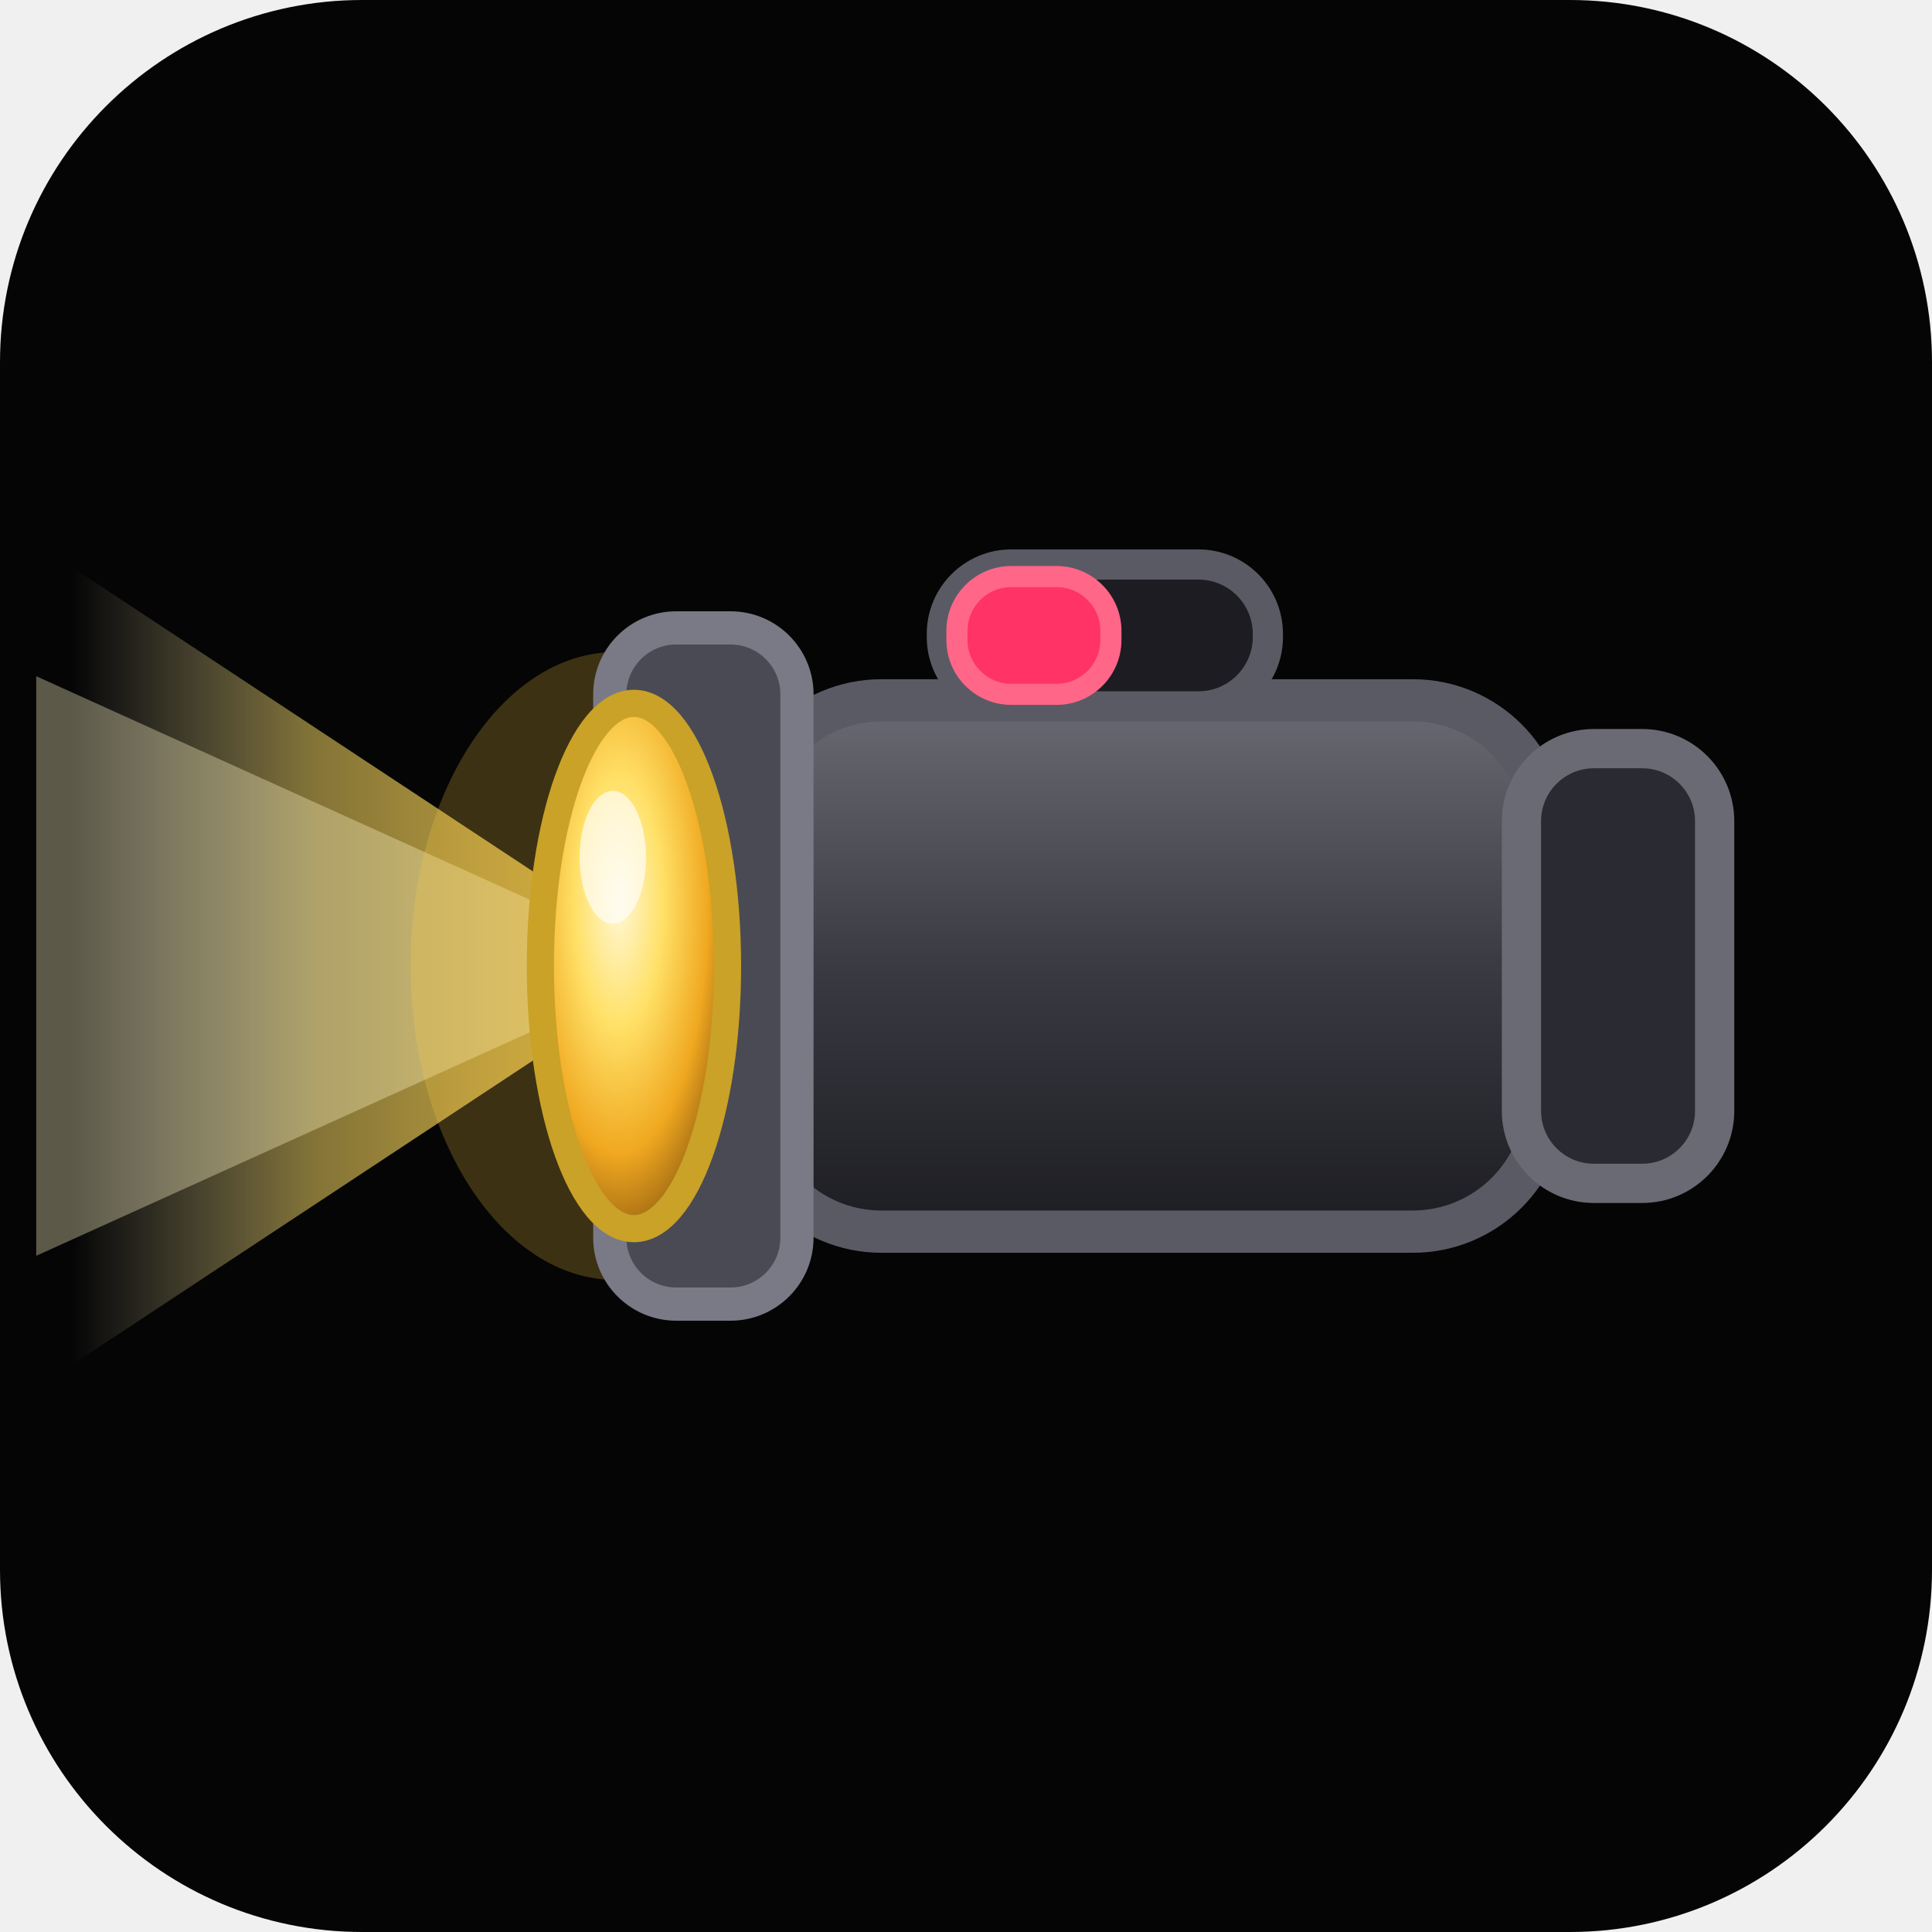
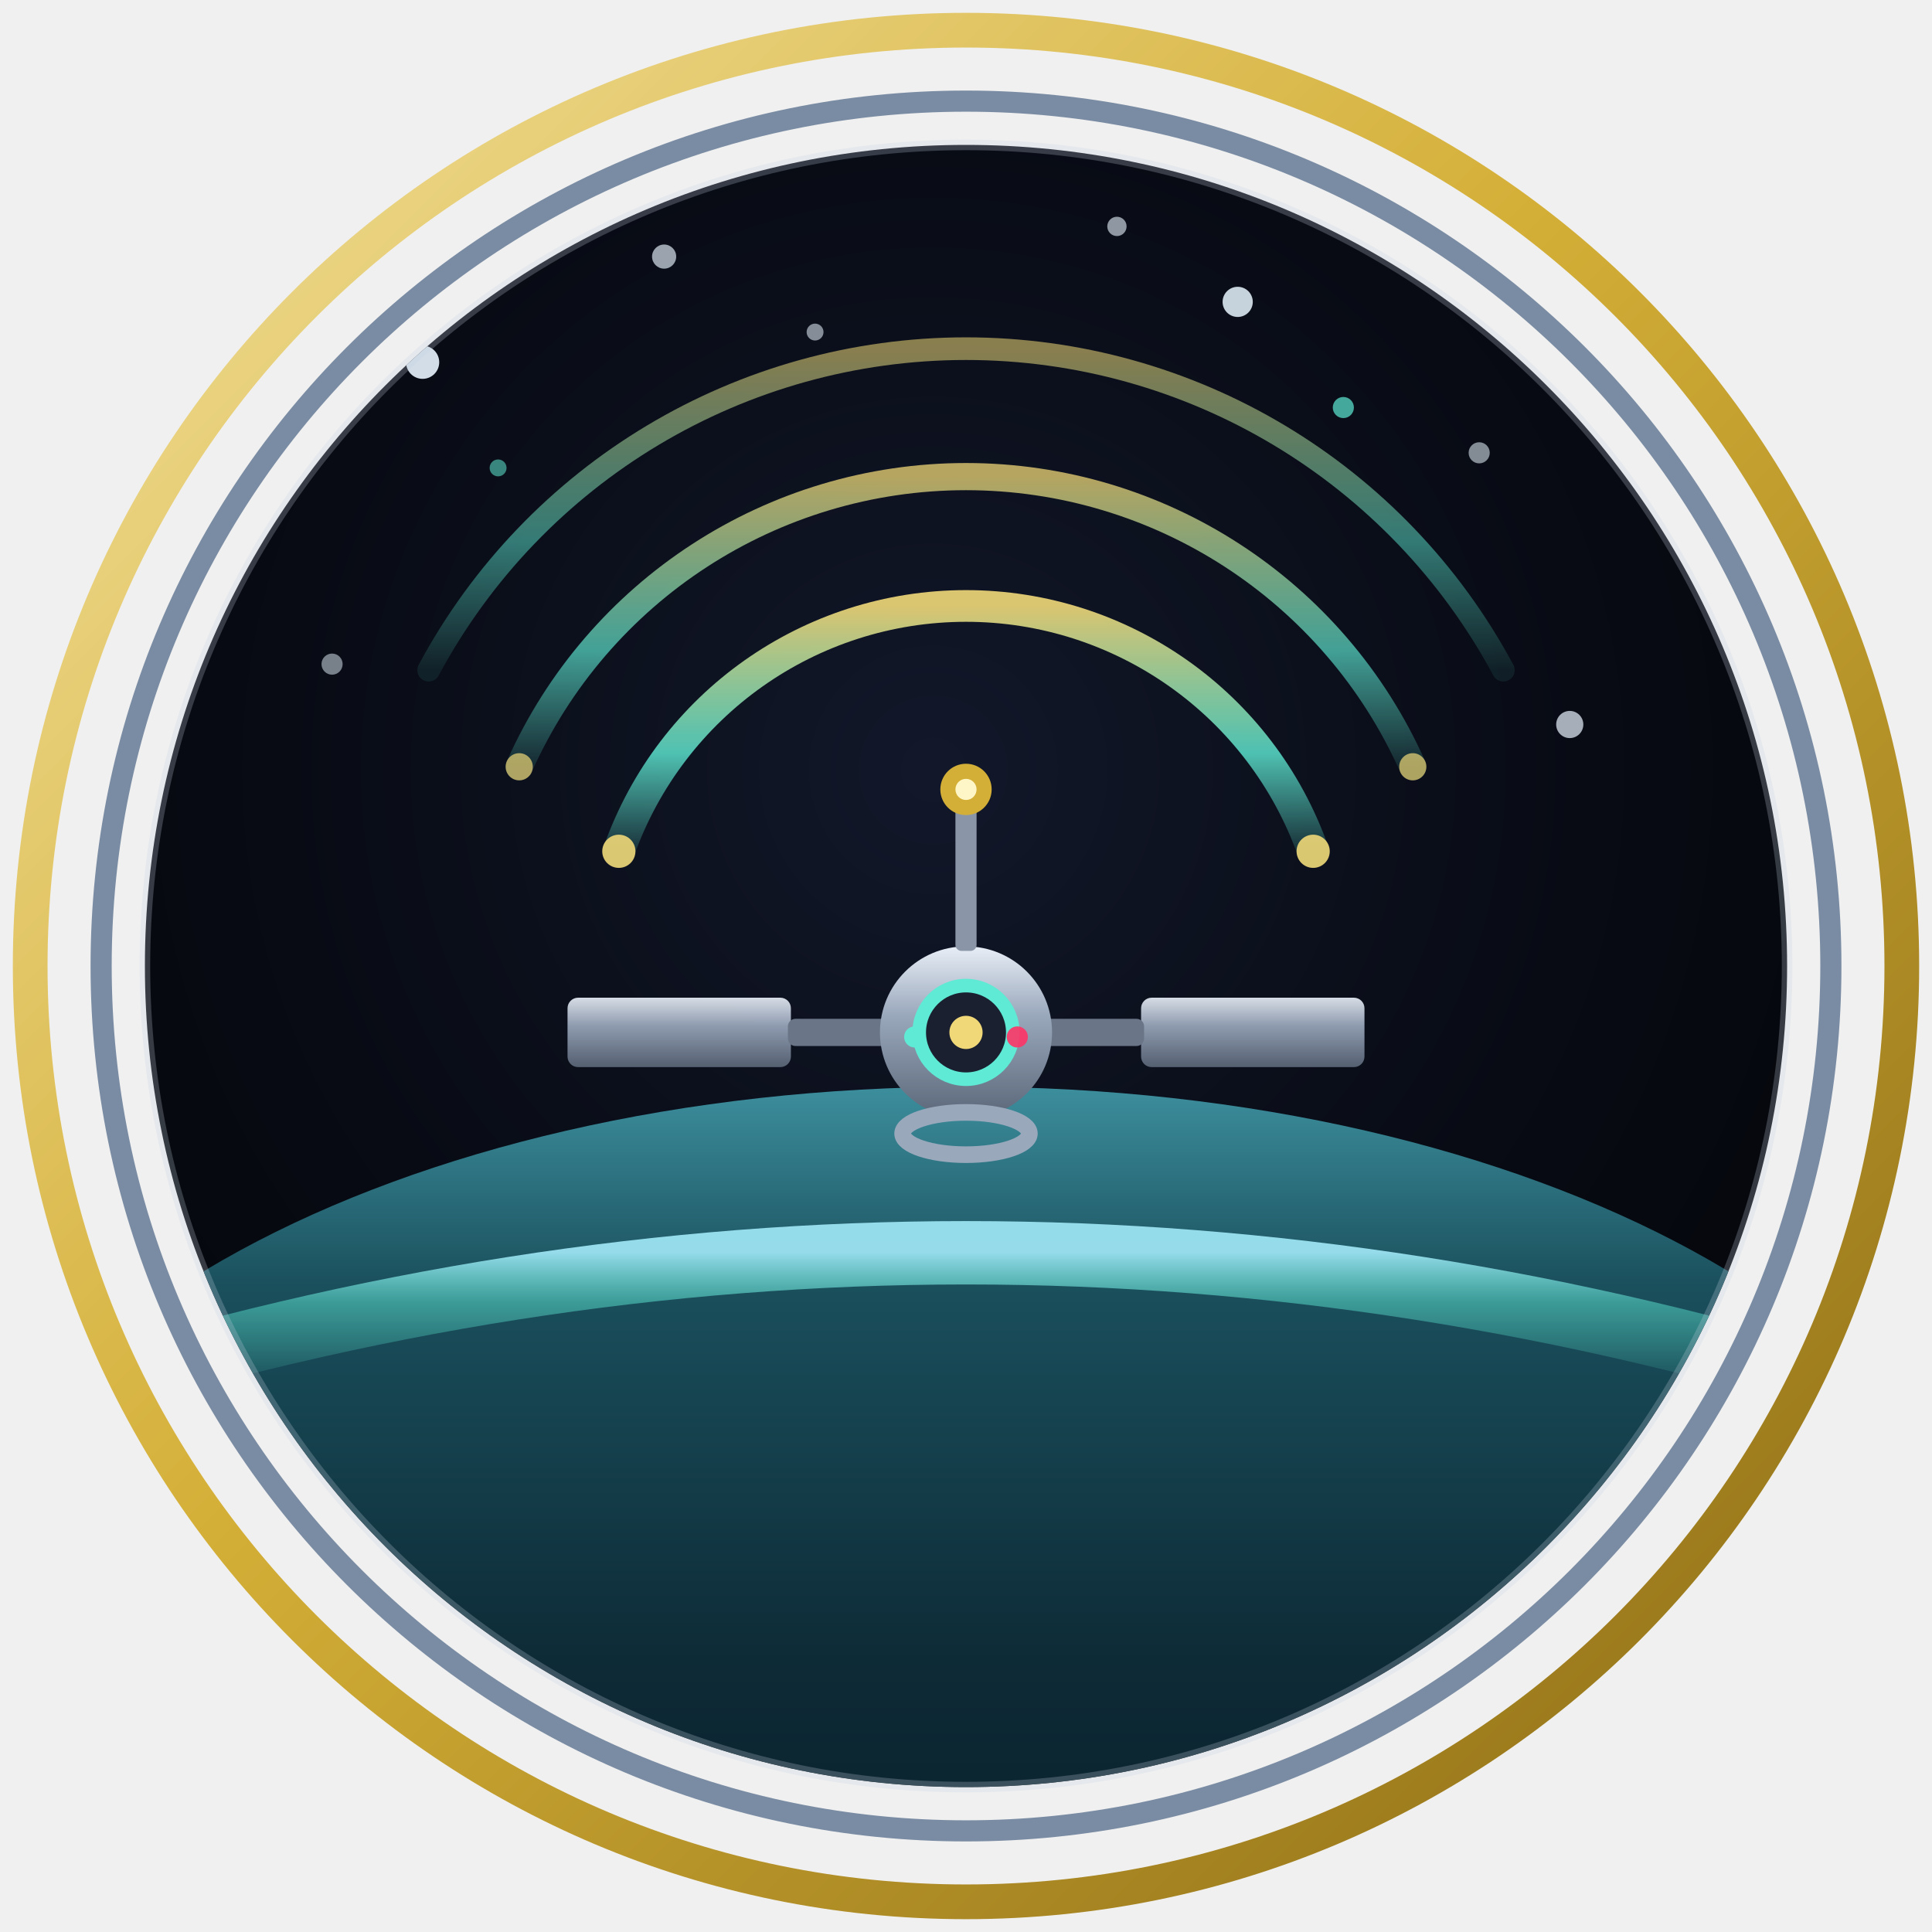
- <svg xmlns="http://www.w3.org/2000/svg" viewBox="0 0 32 32">
-   <rect width="32" height="32" rx="6" fill="#050505" />
+ <svg xmlns="http://www.w3.org/2000/svg" viewBox="0 0 64 64">
  <defs>
-     <linearGradient id="beam" x1="0%" y1="50%" x2="100%" y2="50%">
-       <stop offset="0%" stop-color="#fff8d6" stop-opacity="0" />
-       <stop offset="40%" stop-color="#ffe066" stop-opacity="0.55" />
-       <stop offset="100%" stop-color="#ffcc44" stop-opacity="0.95" />
+     <radialGradient id="space" cx="48%" cy="38%" r="72%">
+       <stop offset="0%" stop-color="#12182a" />
+       <stop offset="55%" stop-color="#080b14" />
+       <stop offset="100%" stop-color="#040508" />
+     </radialGradient>
+     <linearGradient id="planet" x1="0%" y1="0%" x2="0%" y2="100%">
+       <stop offset="0%" stop-color="#3d8f9e" />
+       <stop offset="18%" stop-color="#1a4f5c" />
+       <stop offset="52%" stop-color="#0d2a36" />
+       <stop offset="100%" stop-color="#07151c" />
    </linearGradient>
-     <radialGradient id="lens" cx="42%" cy="38%" r="68%">
-       <stop offset="0%" stop-color="#fff8d6" />
-       <stop offset="35%" stop-color="#ffe066" />
-       <stop offset="70%" stop-color="#f0a820" />
-       <stop offset="100%" stop-color="#8a5810" />
-     </radialGradient>
-     <linearGradient id="body" x1="0%" y1="0%" x2="0%" y2="100%">
-       <stop offset="0%" stop-color="#6a6a74" />
-       <stop offset="50%" stop-color="#3a3a42" />
-       <stop offset="100%" stop-color="#1c1c22" />
+     <linearGradient id="limb" x1="0%" y1="0%" x2="0%" y2="100%">
+       <stop offset="0%" stop-color="#a8f0ff" stop-opacity="0.95" />
+       <stop offset="35%" stop-color="#5eead4" stop-opacity="0.55" />
+       <stop offset="100%" stop-color="#5eead4" stop-opacity="0" />
    </linearGradient>
+     <linearGradient id="steel" x1="0%" y1="0%" x2="0%" y2="100%">
+       <stop offset="0%" stop-color="#e8eef6" />
+       <stop offset="40%" stop-color="#9aa8bc" />
+       <stop offset="100%" stop-color="#5a6678" />
+     </linearGradient>
+     <linearGradient id="gold" x1="0%" y1="0%" x2="100%" y2="100%">
+       <stop offset="0%" stop-color="#f3e2a0" />
+       <stop offset="45%" stop-color="#d4af37" />
+       <stop offset="100%" stop-color="#8a6a14" />
+     </linearGradient>
+     <linearGradient id="arc" x1="0%" y1="100%" x2="0%" y2="0%">
+       <stop offset="0%" stop-color="#5eead4" stop-opacity="0.15" />
+       <stop offset="40%" stop-color="#5eead4" stop-opacity="0.85" />
+       <stop offset="100%" stop-color="#f0d878" stop-opacity="0.95" />
+     </linearGradient>
+     <clipPath id="clip">
+       <circle cx="32" cy="32" r="27.2" />
+     </clipPath>
  </defs>
-   <path d="M11.2 16 L1.2 9.4 L1.2 22.6 Z" fill="url(#beam)" opacity="0.92" />
-   <path d="M11.2 16 L0.6 11.2 L0.6 20.8 Z" fill="#fff6c8" opacity="0.35" />
-   <ellipse cx="10.2" cy="16" rx="3.4" ry="5.2" fill="#ffcc44" opacity="0.22" />
-   <rect x="12.4" y="11.6" width="13.2" height="8.8" rx="2.2" fill="url(#body)" stroke="#5a5a64" stroke-width="0.7" />
-   <rect x="25.2" y="12.4" width="3.2" height="7.2" rx="1.2" fill="#2a2a32" stroke="#6a6a74" stroke-width="0.65" />
-   <rect x="10.1" y="10.4" width="3.1" height="11.2" rx="1.1" fill="#4a4a54" stroke="#7a7a86" stroke-width="0.55" />
-   <ellipse cx="10.5" cy="16" rx="1.55" ry="4.35" fill="url(#lens)" stroke="#c9a227" stroke-width="0.45" />
-   <ellipse cx="10.15" cy="14.2" rx="0.55" ry="1.1" fill="#ffffff" opacity="0.65" />
-   <rect x="15.6" y="9.35" width="5.4" height="2.35" rx="1.15" fill="#1c1c22" stroke="#5a5a64" stroke-width="0.5" />
-   <rect x="15.85" y="9.55" width="2.55" height="1.95" rx="0.9" fill="#ff3366" stroke="#ff6688" stroke-width="0.35" />
+   <circle cx="32" cy="32" r="31" fill="none" stroke="url(#gold)" stroke-width="1.15" />
+   <circle cx="32" cy="32" r="28.65" fill="none" stroke="#7a8ca3" stroke-width="0.7" />
+   <circle cx="32" cy="32" r="27.2" fill="url(#space)" />
+   <g clip-path="url(#clip)">
+     <g fill="#e8f4ff">
+       <circle cx="14" cy="12" r="0.55" opacity="0.9" />
+       <circle cx="22" cy="8.5" r="0.4" opacity="0.65" />
+       <circle cx="41" cy="10" r="0.5" opacity="0.85" />
+       <circle cx="49" cy="15" r="0.35" opacity="0.55" />
+       <circle cx="52" cy="24" r="0.45" opacity="0.7" />
+       <circle cx="11" cy="22" r="0.35" opacity="0.5" />
+       <circle cx="27" cy="11" r="0.28" opacity="0.55" />
+       <circle cx="37" cy="7.5" r="0.32" opacity="0.6" />
+     </g>
+     <g fill="#5eead4">
+       <circle cx="44.5" cy="13.5" r="0.35" opacity="0.7" />
+       <circle cx="16.5" cy="15.5" r="0.28" opacity="0.55" />
+     </g>
+     <ellipse cx="32" cy="54.5" rx="34" ry="18.5" fill="url(#planet)" />
+     <path d="M 2 46.2 Q 32 36.8 62 46.2" fill="none" stroke="url(#limb)" stroke-width="2.1" stroke-linecap="round" opacity="0.9" />
+     <g fill="none" stroke="url(#arc)" stroke-linecap="round">
+       <path d="M 20.5 28.2 A 12.2 12.2 0 0 1 43.5 28.2" stroke-width="1.05" opacity="0.95" />
+       <path d="M 17.2 25.4 A 16.2 16.2 0 0 1 46.8 25.4" stroke-width="0.9" opacity="0.78" />
+       <path d="M 14.2 22.2 A 20.2 20.2 0 0 1 49.8 22.2" stroke-width="0.75" opacity="0.58" />
+     </g>
+     <g fill="#f0d878">
+       <circle cx="20.5" cy="28.2" r="0.55" opacity="0.9" />
+       <circle cx="43.5" cy="28.2" r="0.55" opacity="0.9" />
+       <circle cx="17.2" cy="25.4" r="0.45" opacity="0.7" />
+       <circle cx="46.8" cy="25.4" r="0.45" opacity="0.7" />
+     </g>
+     <g transform="translate(32 34.2)">
+       <rect x="-13.2" y="-1.15" width="7.4" height="2.3" rx="0.35" fill="url(#steel)" opacity="0.92" />
+       <rect x="5.8" y="-1.15" width="7.4" height="2.3" rx="0.35" fill="url(#steel)" opacity="0.92" />
+       <rect x="-5.9" y="-0.45" width="11.8" height="0.9" rx="0.25" fill="#6a7688" />
+       <circle cx="0" cy="0" r="2.85" fill="url(#steel)" />
+       <circle cx="0" cy="0" r="1.55" fill="#1a2030" stroke="#5eead4" stroke-width="0.45" />
+       <circle cx="0" cy="0" r="0.55" fill="#f0d878" />
+       <rect x="-0.35" y="-7.6" width="0.7" height="4.9" rx="0.2" fill="#8a96a8" />
+       <circle cx="0" cy="-8.05" r="0.85" fill="#d4af37" />
+       <circle cx="0" cy="-8.05" r="0.35" fill="#fff6c8" />
+       <ellipse cx="0" cy="3.35" rx="2.1" ry="0.7" fill="none" stroke="#9aa8bc" stroke-width="0.55" />
+       <circle cx="-1.7" cy="0.15" r="0.35" fill="#5eead4" />
+       <circle cx="1.7" cy="0.15" r="0.35" fill="#ff3366" opacity="0.9" />
+     </g>
+   </g>
+   <circle cx="32" cy="32" r="27.2" fill="none" stroke="#c5d0de" stroke-width="0.35" opacity="0.25" />
</svg>
